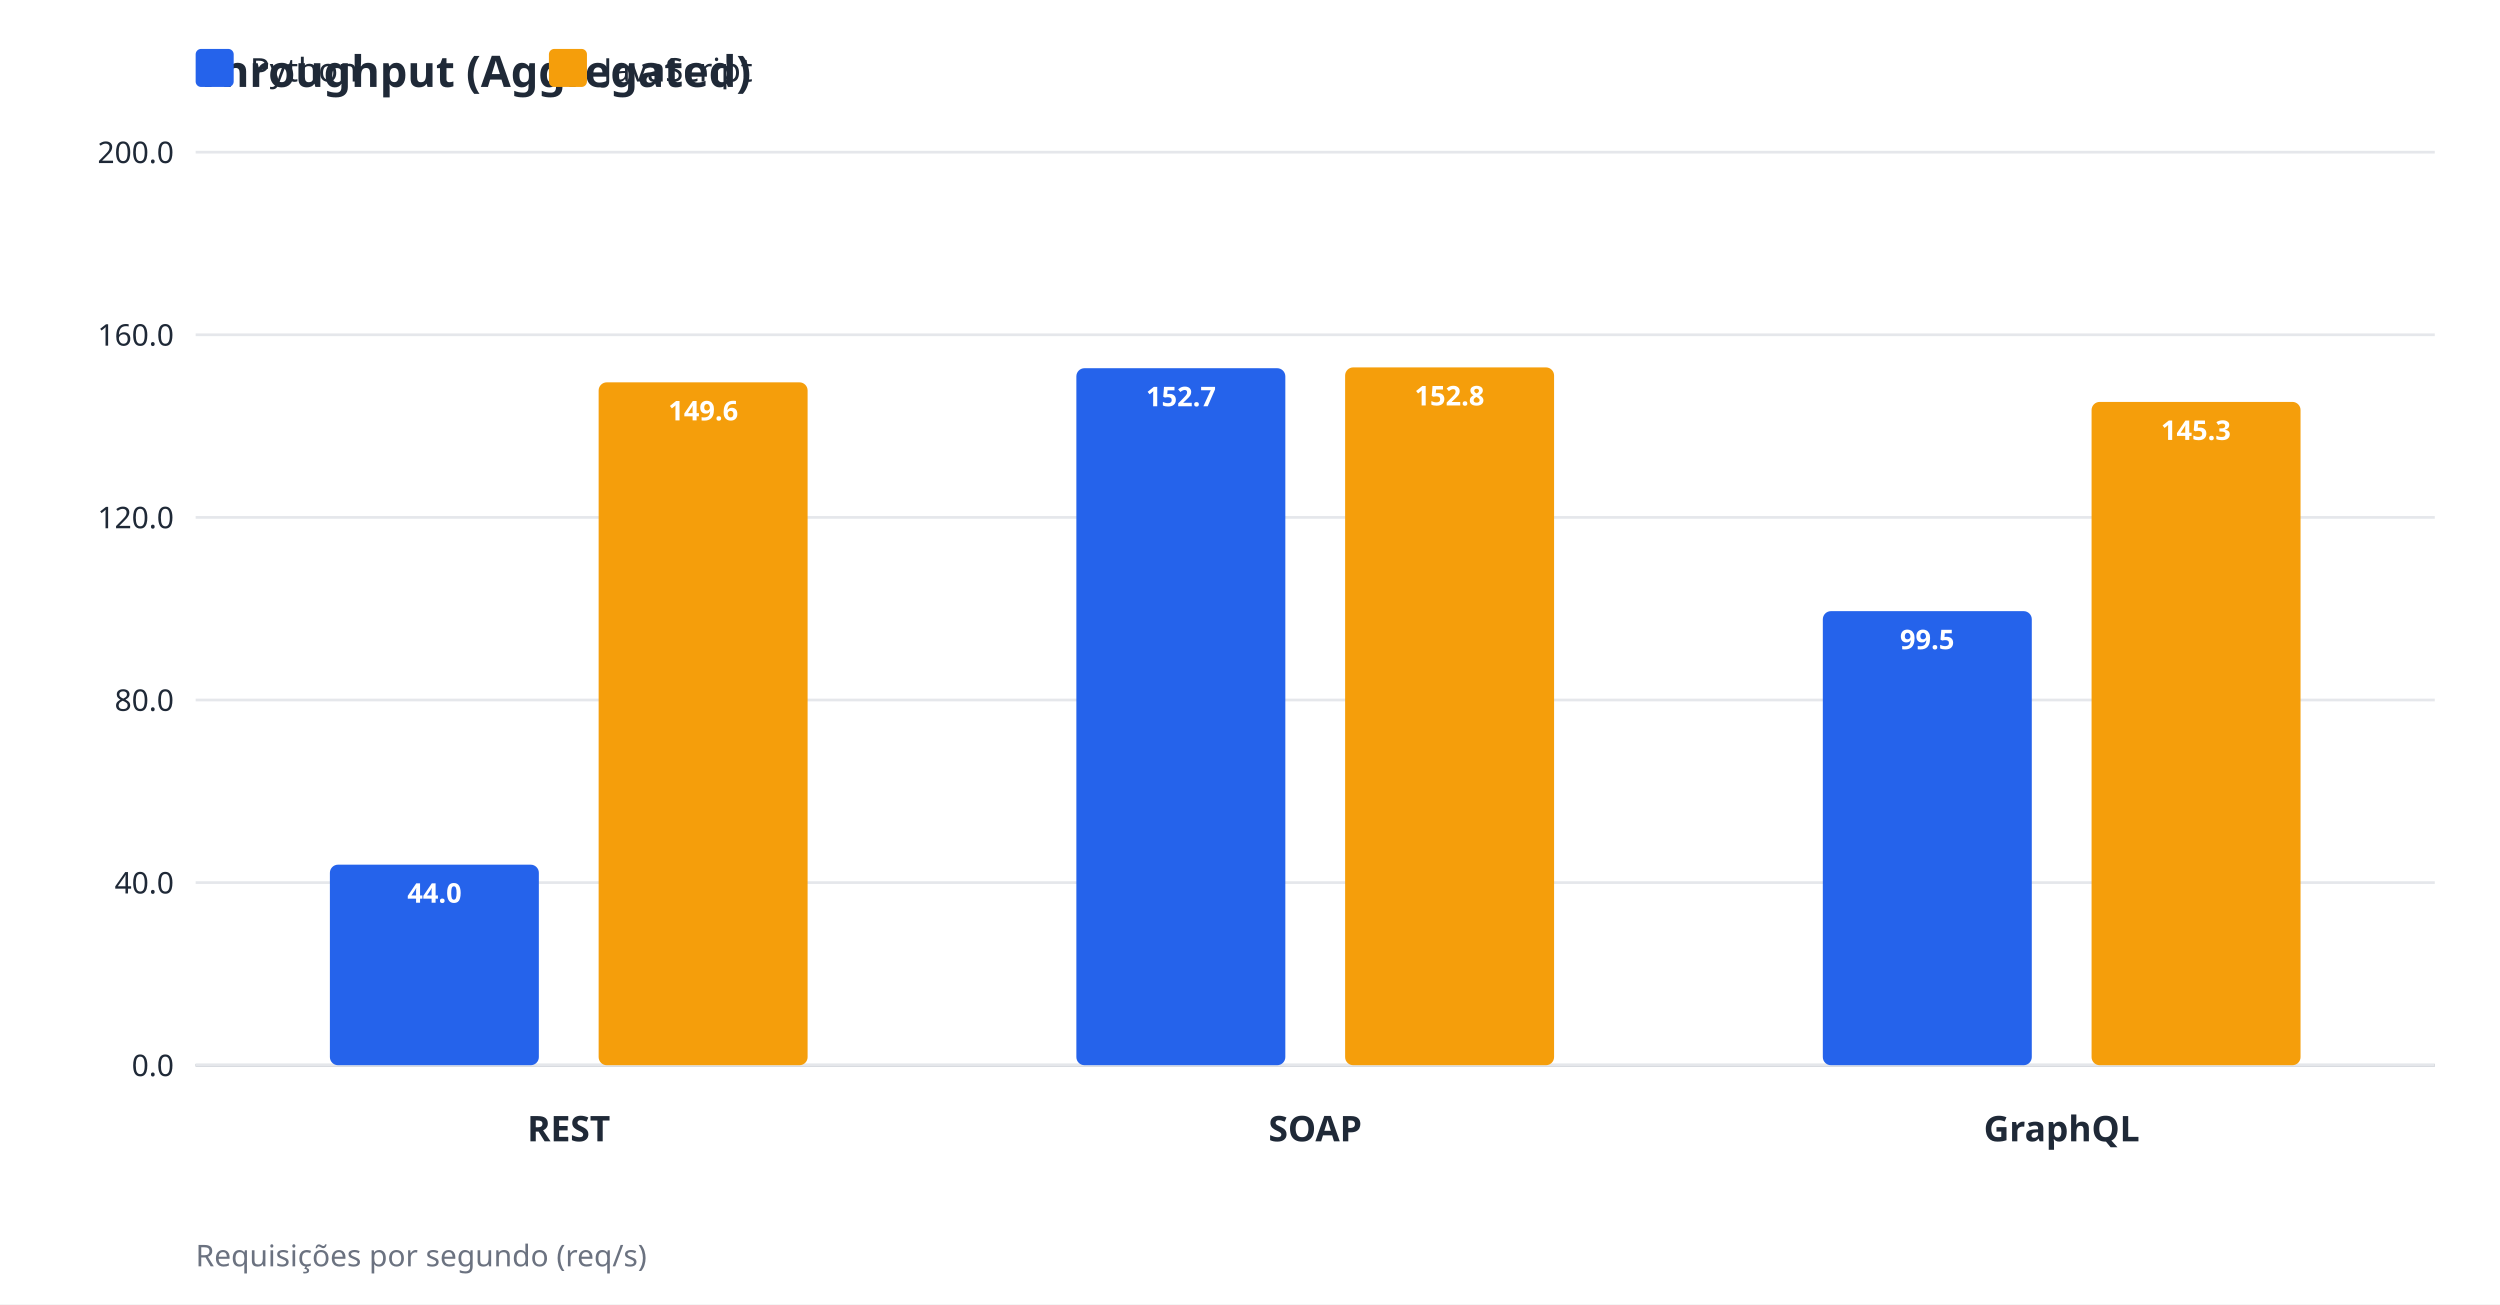
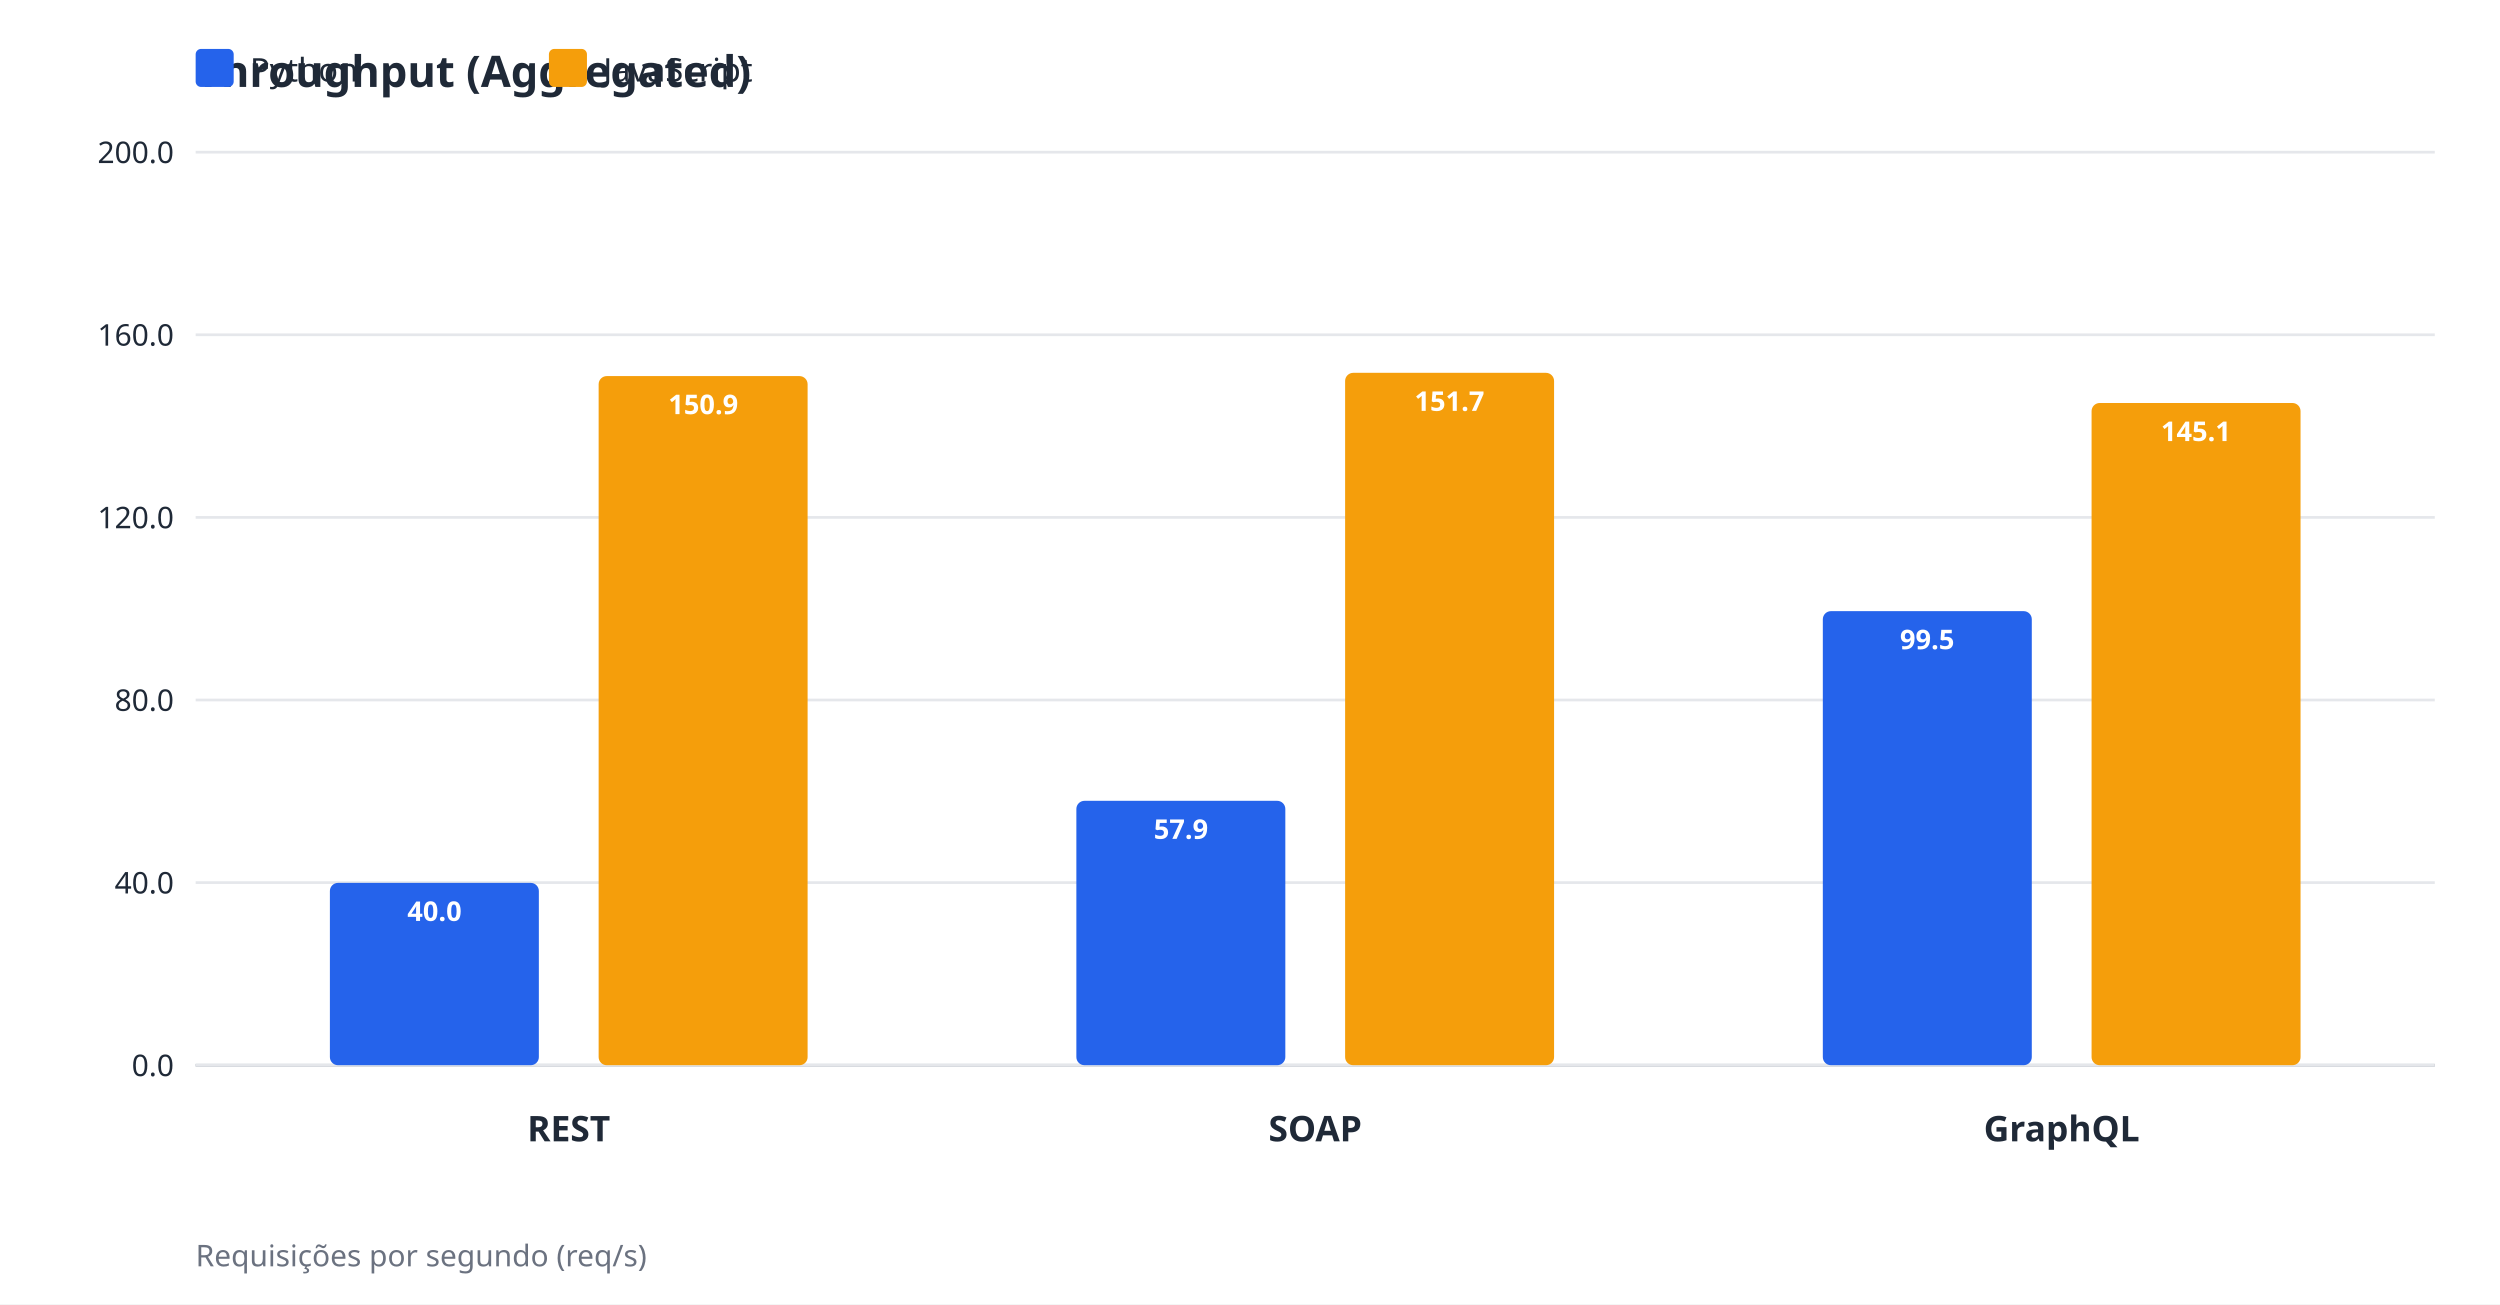
<svg xmlns="http://www.w3.org/2000/svg" width="920" height="480" viewBox="0 0 920 480">
  <rect width="100%" height="100%" fill="#ffffff" />
  <text x="72.0" y="32.0" font-family="system-ui,sans-serif" font-size="16" font-weight="600" fill="#1f2937" text-anchor="start">Throughput (Aggregated)</text>
  <text x="72.0" y="466.0" font-family="system-ui,sans-serif" font-size="11" font-weight="normal" fill="#6b7280" text-anchor="start">Requisições por segundo (req/s)</text>
  <rect x="72" y="18" width="14" height="14" fill="#2563eb" rx="2" />
  <text x="92.0" y="30.0" font-family="system-ui,sans-serif" font-size="12" font-weight="normal" fill="#1f2937" text-anchor="start">Python</text>
  <rect x="202" y="18" width="14" height="14" fill="#f59e0b" rx="2" />
  <text x="222.0" y="30.0" font-family="system-ui,sans-serif" font-size="12" font-weight="normal" fill="#1f2937" text-anchor="start">JavaScript</text>
  <line x1="72" y1="392" x2="896" y2="392" stroke="#9ca3af" stroke-width="1" />
  <line x1="72" y1="56.0" x2="896" y2="56.0" stroke="#e5e7eb" stroke-width="1" />
  <text x="64.0" y="60.0" font-family="system-ui,sans-serif" font-size="11" font-weight="normal" fill="#1f2937" text-anchor="end">200.0</text>
  <line x1="72" y1="123.2" x2="896" y2="123.2" stroke="#e5e7eb" stroke-width="1" />
  <text x="64.0" y="127.2" font-family="system-ui,sans-serif" font-size="11" font-weight="normal" fill="#1f2937" text-anchor="end">160.0</text>
  <line x1="72" y1="190.4" x2="896" y2="190.4" stroke="#e5e7eb" stroke-width="1" />
  <text x="64.0" y="194.4" font-family="system-ui,sans-serif" font-size="11" font-weight="normal" fill="#1f2937" text-anchor="end">120.0</text>
  <line x1="72" y1="257.6" x2="896" y2="257.6" stroke="#e5e7eb" stroke-width="1" />
  <text x="64.0" y="261.6" font-family="system-ui,sans-serif" font-size="11" font-weight="normal" fill="#1f2937" text-anchor="end">80.0</text>
  <line x1="72" y1="324.8" x2="896" y2="324.8" stroke="#e5e7eb" stroke-width="1" />
  <text x="64.0" y="328.8" font-family="system-ui,sans-serif" font-size="11" font-weight="normal" fill="#1f2937" text-anchor="end">40.0</text>
  <line x1="72" y1="392.0" x2="896" y2="392.0" stroke="#e5e7eb" stroke-width="1" />
  <text x="64.0" y="396.0" font-family="system-ui,sans-serif" font-size="11" font-weight="normal" fill="#1f2937" text-anchor="end">0.0</text>
-   <rect x="121.4" y="318.2" width="76.9" height="73.8" fill="#2563eb" rx="3" />
-   <text x="159.9" y="332.2" font-family="system-ui,sans-serif" font-size="10" font-weight="600" fill="#fff" text-anchor="middle">44.0</text>
-   <rect x="220.3" y="140.7" width="76.9" height="251.3" fill="#f59e0b" rx="3" />
-   <text x="258.8" y="154.7" font-family="system-ui,sans-serif" font-size="10" font-weight="600" fill="#fff" text-anchor="middle">149.6</text>
+   <rect x="121.4" y="324.9" width="76.9" height="67.1" fill="#2563eb" rx="3" />
+   <text x="159.9" y="338.9" font-family="system-ui,sans-serif" font-size="10" font-weight="600" fill="#fff" text-anchor="middle">40.0</text>
+   <rect x="220.3" y="138.4" width="76.9" height="253.6" fill="#f59e0b" rx="3" />
+   <text x="258.8" y="152.4" font-family="system-ui,sans-serif" font-size="10" font-weight="600" fill="#fff" text-anchor="middle">150.9</text>
  <text x="209.3" y="420.0" font-family="system-ui,sans-serif" font-size="13" font-weight="600" fill="#1f2937" text-anchor="middle">REST</text>
-   <rect x="396.1" y="135.5" width="76.9" height="256.5" fill="#2563eb" rx="3" />
-   <text x="434.6" y="149.5" font-family="system-ui,sans-serif" font-size="10" font-weight="600" fill="#fff" text-anchor="middle">152.7</text>
-   <rect x="495.0" y="135.2" width="76.9" height="256.8" fill="#f59e0b" rx="3" />
-   <text x="533.4" y="149.2" font-family="system-ui,sans-serif" font-size="10" font-weight="600" fill="#fff" text-anchor="middle">152.8</text>
+   <rect x="396.1" y="294.7" width="76.9" height="97.3" fill="#2563eb" rx="3" />
+   <text x="434.6" y="308.7" font-family="system-ui,sans-serif" font-size="10" font-weight="600" fill="#fff" text-anchor="middle">57.9</text>
+   <rect x="495.0" y="137.2" width="76.9" height="254.8" fill="#f59e0b" rx="3" />
+   <text x="533.4" y="151.2" font-family="system-ui,sans-serif" font-size="10" font-weight="600" fill="#fff" text-anchor="middle">151.7</text>
  <text x="484.0" y="420.0" font-family="system-ui,sans-serif" font-size="13" font-weight="600" fill="#1f2937" text-anchor="middle">SOAP</text>
  <rect x="670.8" y="224.9" width="76.9" height="167.1" fill="#2563eb" rx="3" />
  <text x="709.2" y="238.9" font-family="system-ui,sans-serif" font-size="10" font-weight="600" fill="#fff" text-anchor="middle">99.5</text>
-   <rect x="769.7" y="147.9" width="76.9" height="244.1" fill="#f59e0b" rx="3" />
-   <text x="808.1" y="161.9" font-family="system-ui,sans-serif" font-size="10" font-weight="600" fill="#fff" text-anchor="middle">145.3</text>
+   <rect x="769.7" y="148.3" width="76.9" height="243.7" fill="#f59e0b" rx="3" />
+   <text x="808.1" y="162.3" font-family="system-ui,sans-serif" font-size="10" font-weight="600" fill="#fff" text-anchor="middle">145.1</text>
  <text x="758.7" y="420.0" font-family="system-ui,sans-serif" font-size="13" font-weight="600" fill="#1f2937" text-anchor="middle">GraphQL</text>
</svg>
